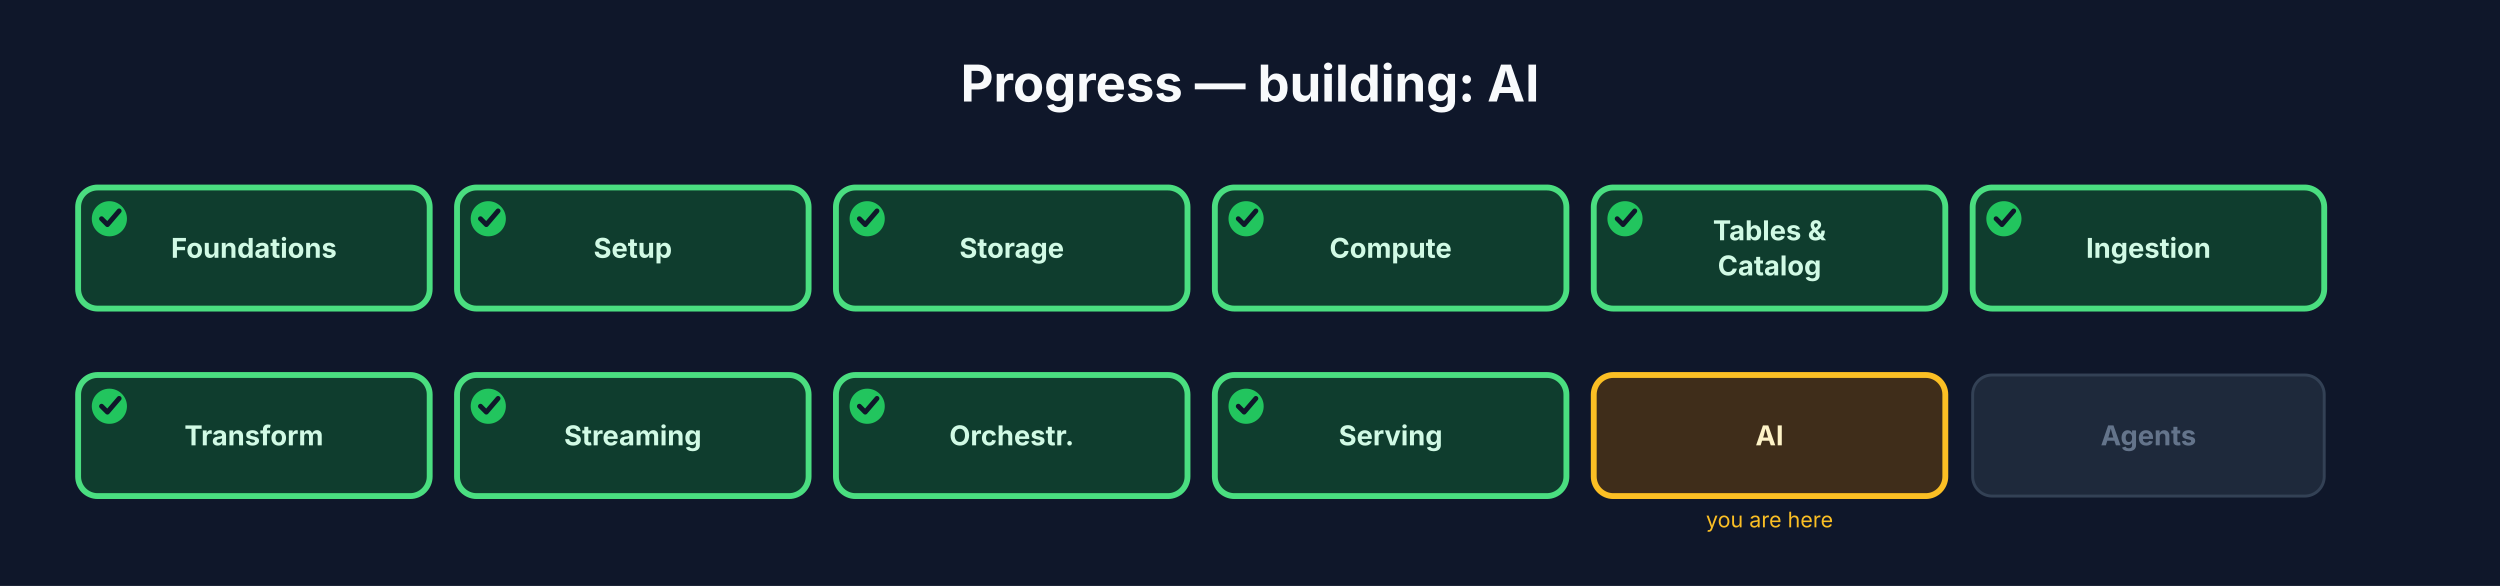
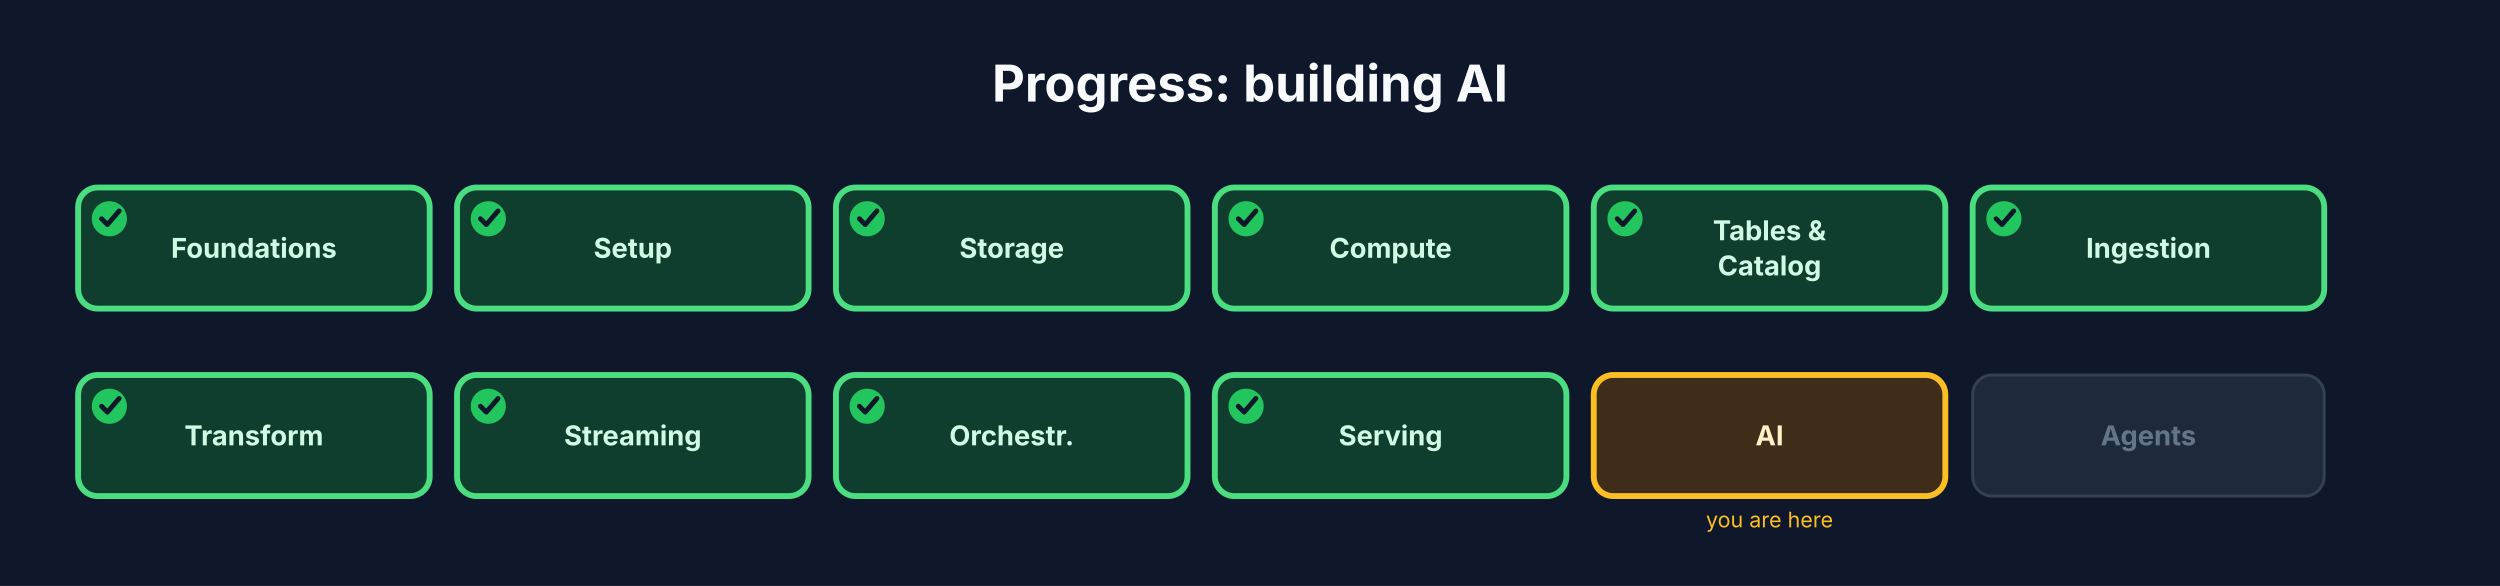
<svg xmlns="http://www.w3.org/2000/svg" viewBox="0 0 1280 300" font-family="Inter, Segoe UI, Helvetica, Arial, sans-serif">
  <rect width="1280" height="300" fill="#0f172a" />
-   <text x="640.0" y="52" fill="#f8fafc" font-size="26" font-weight="700" text-anchor="middle">Progress — building: AI</text>
+   <text x="640.0" y="52" fill="#f8fafc" font-size="26" font-weight="700" text-anchor="middle">Progress: building AI</text>
  <rect x="40" y="96" width="180" height="62" rx="10" fill="#0f3d2e" stroke="#4ade80" stroke-width="3" />
  <text x="130.0" y="132.0" fill="#d1fae5" font-size="14" font-weight="700" text-anchor="middle">Foundations</text>
  <circle cx="56" cy="112" r="9" fill="#22c55e" />
  <path d="M52 112 l3 3 l6 -7" fill="none" stroke="#0f172a" stroke-width="2.5" stroke-linecap="round" stroke-linejoin="round" />
  <rect x="234" y="96" width="180" height="62" rx="10" fill="#0f3d2e" stroke="#4ade80" stroke-width="3" />
  <text x="324.0" y="132.0" fill="#d1fae5" font-size="14" font-weight="700" text-anchor="middle">Setup</text>
  <circle cx="250" cy="112" r="9" fill="#22c55e" />
  <path d="M246 112 l3 3 l6 -7" fill="none" stroke="#0f172a" stroke-width="2.5" stroke-linecap="round" stroke-linejoin="round" />
  <rect x="428" y="96" width="180" height="62" rx="10" fill="#0f3d2e" stroke="#4ade80" stroke-width="3" />
  <text x="518.0" y="132.0" fill="#d1fae5" font-size="14" font-weight="700" text-anchor="middle">Storage</text>
  <circle cx="444" cy="112" r="9" fill="#22c55e" />
  <path d="M440 112 l3 3 l6 -7" fill="none" stroke="#0f172a" stroke-width="2.5" stroke-linecap="round" stroke-linejoin="round" />
  <rect x="622" y="96" width="180" height="62" rx="10" fill="#0f3d2e" stroke="#4ade80" stroke-width="3" />
  <text x="712.0" y="132.0" fill="#d1fae5" font-size="14" font-weight="700" text-anchor="middle">Compute</text>
  <circle cx="638" cy="112" r="9" fill="#22c55e" />
  <path d="M634 112 l3 3 l6 -7" fill="none" stroke="#0f172a" stroke-width="2.5" stroke-linecap="round" stroke-linejoin="round" />
  <rect x="816" y="96" width="180" height="62" rx="10" fill="#0f3d2e" stroke="#4ade80" stroke-width="3" />
  <text x="906.0" y="123.0" fill="#d1fae5" font-size="14" font-weight="700" text-anchor="middle">Tables &amp;</text>
  <text x="906.0" y="141.0" fill="#d1fae5" font-size="14" font-weight="700" text-anchor="middle">Catalog</text>
  <circle cx="832" cy="112" r="9" fill="#22c55e" />
  <path d="M828 112 l3 3 l6 -7" fill="none" stroke="#0f172a" stroke-width="2.5" stroke-linecap="round" stroke-linejoin="round" />
  <rect x="1010" y="96" width="180" height="62" rx="10" fill="#0f3d2e" stroke="#4ade80" stroke-width="3" />
  <text x="1100.0" y="132.0" fill="#d1fae5" font-size="14" font-weight="700" text-anchor="middle">Ingestion</text>
  <circle cx="1026" cy="112" r="9" fill="#22c55e" />
  <path d="M1022 112 l3 3 l6 -7" fill="none" stroke="#0f172a" stroke-width="2.5" stroke-linecap="round" stroke-linejoin="round" />
  <rect x="40" y="192" width="180" height="62" rx="10" fill="#0f3d2e" stroke="#4ade80" stroke-width="3" />
  <text x="130.0" y="228.0" fill="#d1fae5" font-size="14" font-weight="700" text-anchor="middle">Transform</text>
  <circle cx="56" cy="208" r="9" fill="#22c55e" />
  <path d="M52 208 l3 3 l6 -7" fill="none" stroke="#0f172a" stroke-width="2.5" stroke-linecap="round" stroke-linejoin="round" />
  <rect x="234" y="192" width="180" height="62" rx="10" fill="#0f3d2e" stroke="#4ade80" stroke-width="3" />
  <text x="324.0" y="228.0" fill="#d1fae5" font-size="14" font-weight="700" text-anchor="middle">Streaming</text>
  <circle cx="250" cy="208" r="9" fill="#22c55e" />
  <path d="M246 208 l3 3 l6 -7" fill="none" stroke="#0f172a" stroke-width="2.5" stroke-linecap="round" stroke-linejoin="round" />
  <rect x="428" y="192" width="180" height="62" rx="10" fill="#0f3d2e" stroke="#4ade80" stroke-width="3" />
  <text x="518.0" y="228.0" fill="#d1fae5" font-size="14" font-weight="700" text-anchor="middle">Orchestr.</text>
  <circle cx="444" cy="208" r="9" fill="#22c55e" />
  <path d="M440 208 l3 3 l6 -7" fill="none" stroke="#0f172a" stroke-width="2.5" stroke-linecap="round" stroke-linejoin="round" />
  <rect x="622" y="192" width="180" height="62" rx="10" fill="#0f3d2e" stroke="#4ade80" stroke-width="3" />
  <text x="712.0" y="228.0" fill="#d1fae5" font-size="14" font-weight="700" text-anchor="middle">Serving</text>
  <circle cx="638" cy="208" r="9" fill="#22c55e" />
  <path d="M634 208 l3 3 l6 -7" fill="none" stroke="#0f172a" stroke-width="2.5" stroke-linecap="round" stroke-linejoin="round" />
  <rect x="816" y="192" width="180" height="62" rx="10" fill="#3f2d1a" stroke="#fbbf24" stroke-width="3" />
  <text x="906.0" y="228.0" fill="#fef3c7" font-size="14" font-weight="700" text-anchor="middle">AI</text>
  <text x="906.0" y="270" fill="#fbbf24" font-size="11" text-anchor="middle">you are here</text>
  <rect x="1010" y="192" width="180" height="62" rx="10" fill="#1e293b" stroke="#334155" stroke-width="1.5" />
  <text x="1100.0" y="228.0" fill="#64748b" font-size="14" font-weight="700" text-anchor="middle">Agents</text>
</svg>
